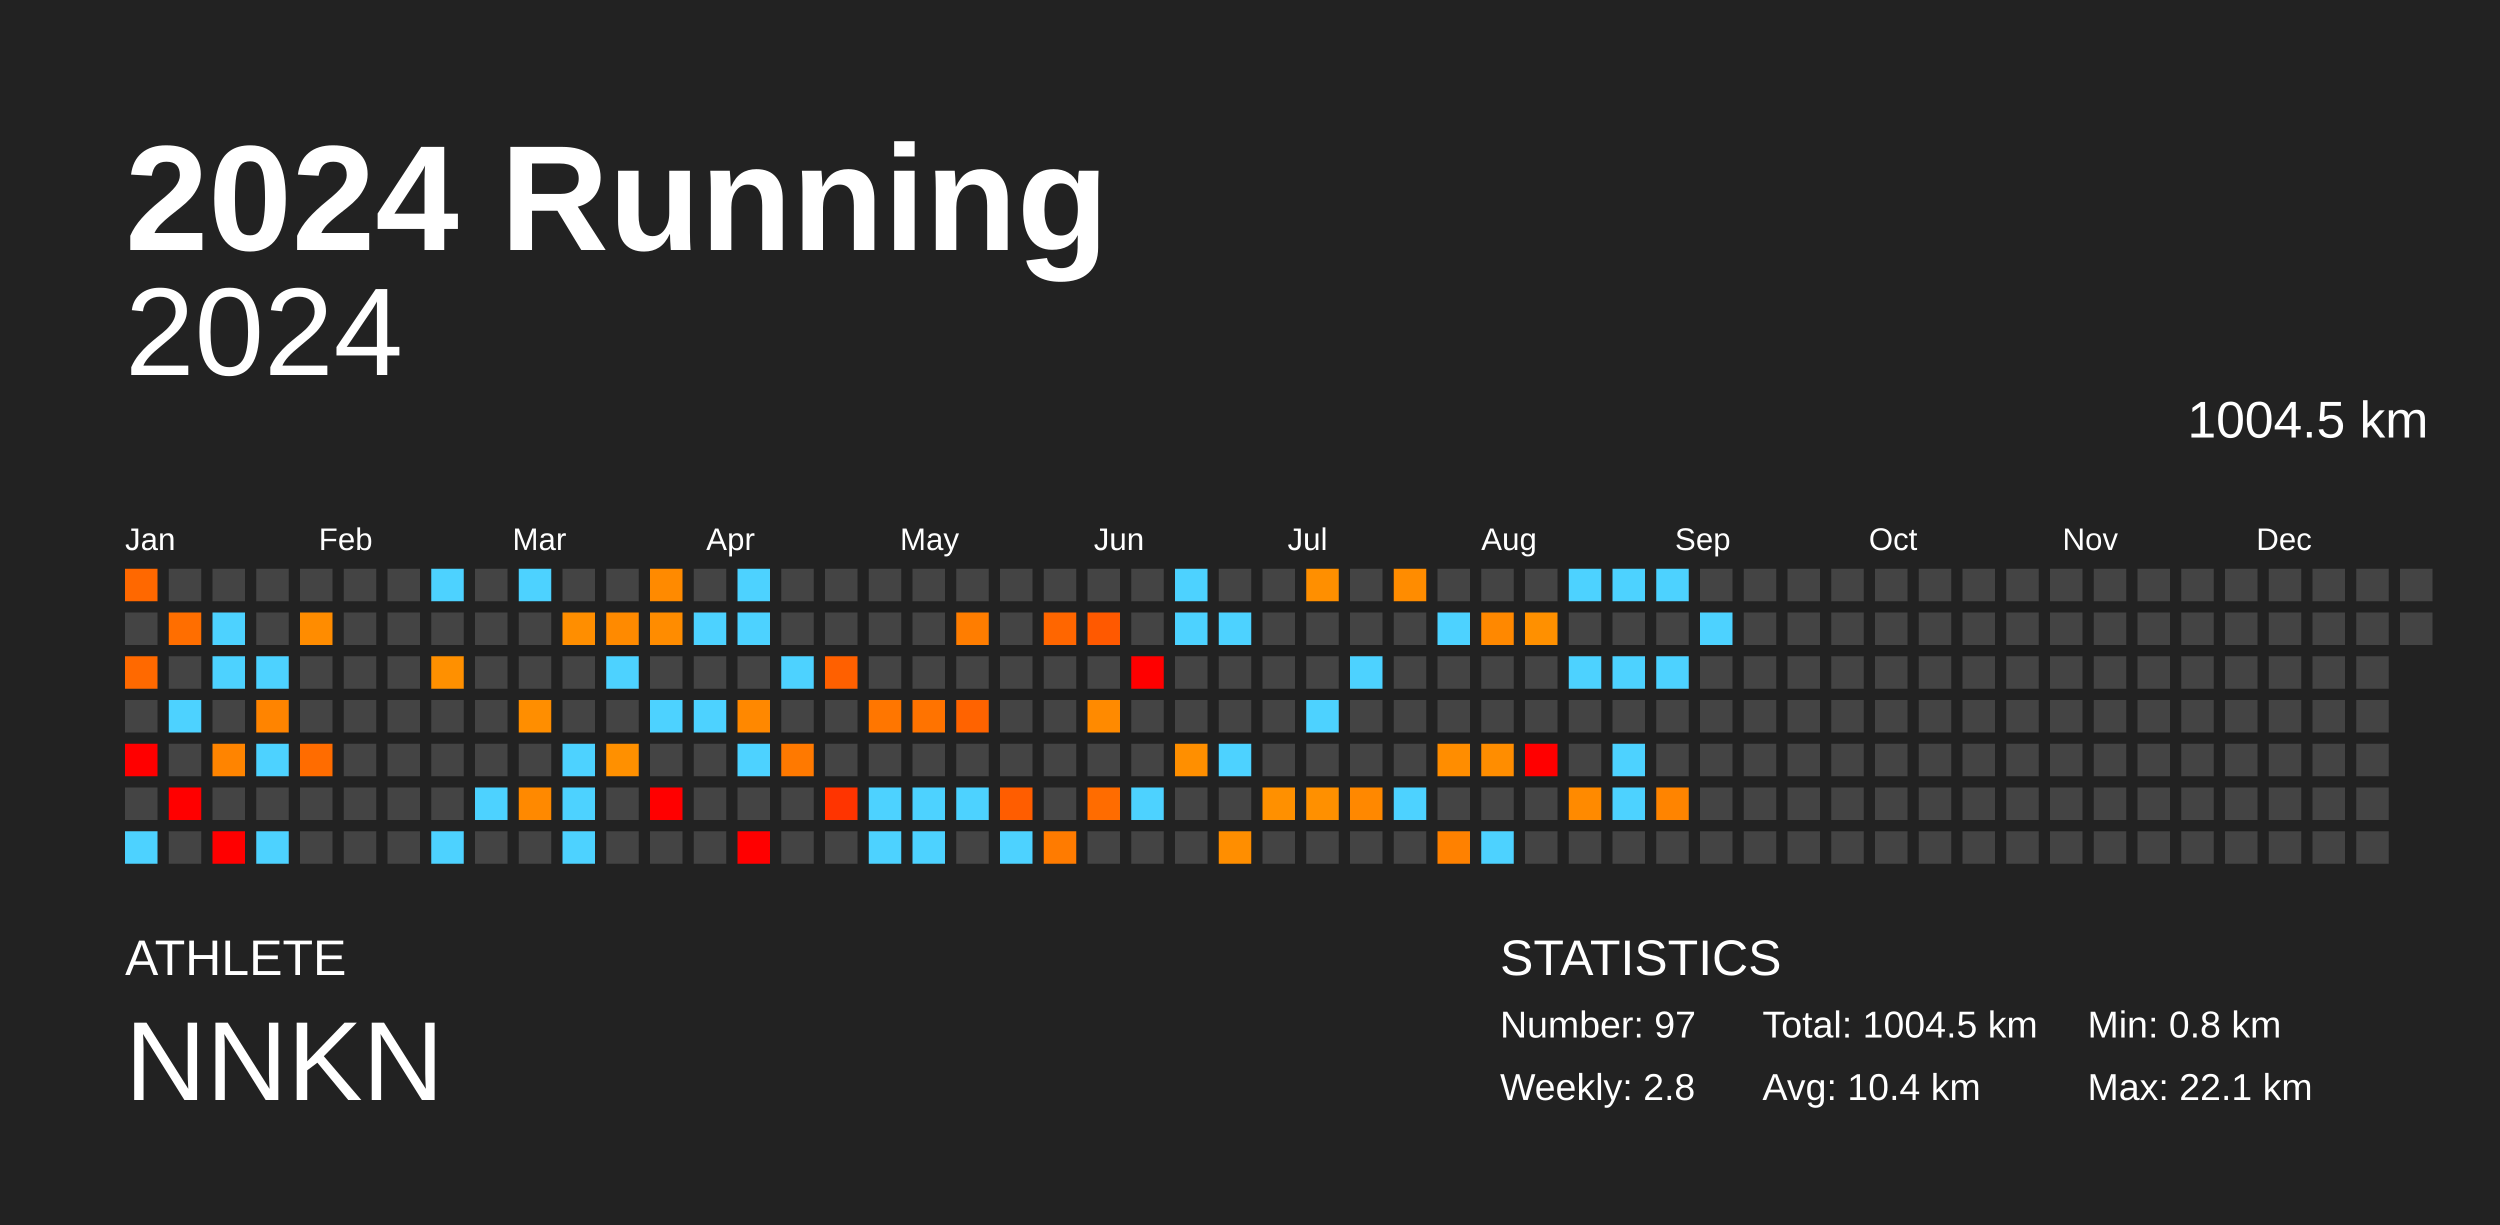
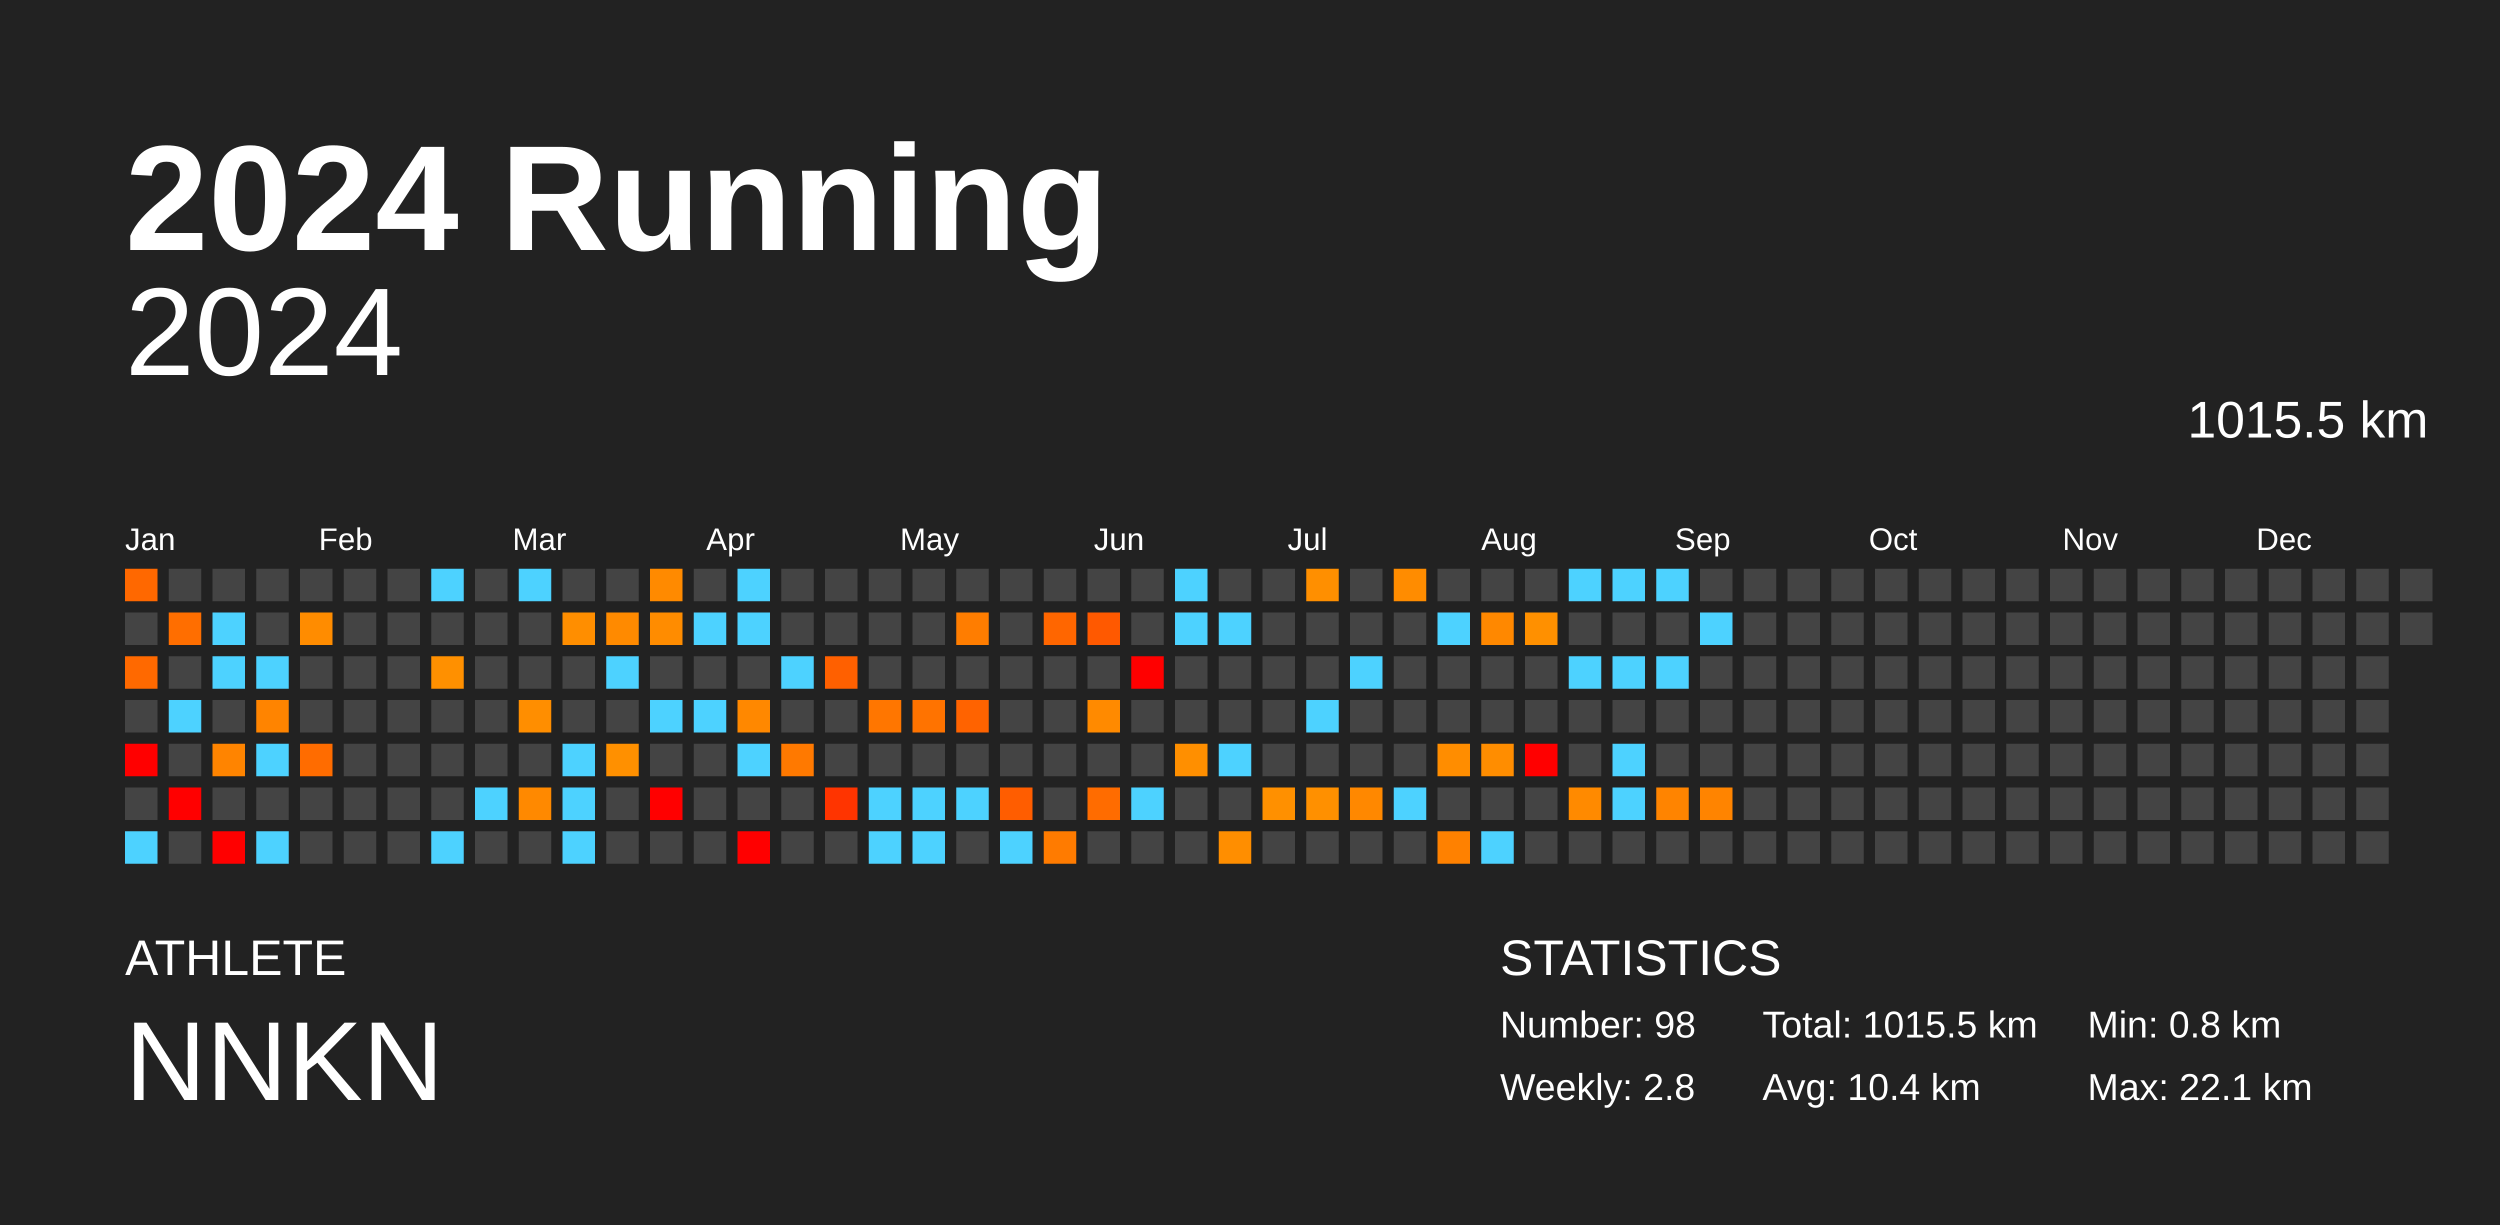
<svg xmlns="http://www.w3.org/2000/svg" baseProfile="full" height="98mm" version="1.1" viewBox="0,0,200,98" width="200mm">
  <defs />
  <rect fill="#222222" height="98" width="200" x="0" y="0" />
  <text fill="#FFFFFF" style="font-size:12px; font-family:Arial; font-weight:bold;" x="10" y="20">2024 Running</text>
  <text fill="#FFFFFF" style="font-size:4px; font-family:Arial" x="10" y="78">ATHLETE</text>
  <text fill="#FFFFFF" style="font-size:9px; font-family:Arial" x="10" y="88">NNKN</text>
  <text fill="#FFFFFF" style="font-size:4px; font-family:Arial" x="120" y="78">STATISTICS</text>
-   <text fill="#FFFFFF" style="font-size:3px; font-family:Arial" x="120" y="83">Number: 97</text>
+   <text fill="#FFFFFF" style="font-size:3px; font-family:Arial" x="120" y="83">Number: 98</text>
  <text fill="#FFFFFF" style="font-size:3px; font-family:Arial" x="120" y="88">Weekly: 2.8</text>
-   <text fill="#FFFFFF" style="font-size:3px; font-family:Arial" x="141" y="83">Total: 1004.5 km</text>
+   <text fill="#FFFFFF" style="font-size:3px; font-family:Arial" x="141" y="83">Total: 1015.5 km</text>
  <text fill="#FFFFFF" style="font-size:3px; font-family:Arial" x="141" y="88">Avg: 10.4 km</text>
  <text fill="#FFFFFF" style="font-size:3px; font-family:Arial" x="167" y="83">Min: 0.8 km</text>
  <text fill="#FFFFFF" style="font-size:3px; font-family:Arial" x="167" y="88">Max: 22.1 km</text>
  <text alignment-baseline="hanging" fill="#FFFFFF" style="font-size:10.0px; font-family:Arial;" x="10" y="30">2024</text>
-   <text alignment-baseline="hanging" fill="#FFFFFF" style="font-size:4.125px; font-family:Arial;" x="175" y="35">1004.5 km</text>
+   <text alignment-baseline="hanging" fill="#FFFFFF" style="font-size:4.125px; font-family:Arial;" x="175" y="35">1015.5 km</text>
  <text fill="#FFFFFF" style="font-size:2.5px; font-family:Arial" x="10.0" y="44">Jan</text>
  <text fill="#FFFFFF" style="font-size:2.5px; font-family:Arial" x="25.5" y="44">Feb</text>
  <text fill="#FFFFFF" style="font-size:2.5px; font-family:Arial" x="41.0" y="44">Mar</text>
  <text fill="#FFFFFF" style="font-size:2.5px; font-family:Arial" x="56.5" y="44">Apr</text>
  <text fill="#FFFFFF" style="font-size:2.5px; font-family:Arial" x="72.0" y="44">May</text>
  <text fill="#FFFFFF" style="font-size:2.5px; font-family:Arial" x="87.5" y="44">Jun</text>
  <text fill="#FFFFFF" style="font-size:2.5px; font-family:Arial" x="103.0" y="44">Jul</text>
  <text fill="#FFFFFF" style="font-size:2.5px; font-family:Arial" x="118.5" y="44">Aug</text>
  <text fill="#FFFFFF" style="font-size:2.5px; font-family:Arial" x="134.0" y="44">Sep</text>
  <text fill="#FFFFFF" style="font-size:2.5px; font-family:Arial" x="149.5" y="44">Oct</text>
  <text fill="#FFFFFF" style="font-size:2.5px; font-family:Arial" x="165.0" y="44">Nov</text>
  <text fill="#FFFFFF" style="font-size:2.5px; font-family:Arial" x="180.5" y="44">Dec</text>
  <rect fill="#ff6800" height="2.6" width="2.6" x="10.0" y="45.5" />
  <rect fill="#444444" height="2.6" width="2.6" x="10.0" y="49.0" />
  <rect fill="#ff6900" height="2.6" width="2.6" x="10.0" y="52.5" />
  <rect fill="#444444" height="2.6" width="2.6" x="10.0" y="56.0" />
  <rect fill="red" height="2.6" width="2.6" x="10.0" y="59.5" />
  <rect fill="#444444" height="2.6" width="2.6" x="10.0" y="63.0" />
  <rect fill="#4dd2ff" height="2.6" width="2.6" x="10.0" y="66.5" />
  <rect fill="#444444" height="2.6" width="2.6" x="13.5" y="45.5" />
  <rect fill="#ff6e00" height="2.6" width="2.6" x="13.5" y="49.0" />
  <rect fill="#444444" height="2.6" width="2.6" x="13.5" y="52.5" />
  <rect fill="#4dd2ff" height="2.6" width="2.6" x="13.5" y="56.0" />
  <rect fill="#444444" height="2.6" width="2.6" x="13.5" y="59.5" />
  <rect fill="red" height="2.6" width="2.6" x="13.5" y="63.0" />
  <rect fill="#444444" height="2.6" width="2.6" x="13.5" y="66.5" />
  <rect fill="#444444" height="2.6" width="2.6" x="17.0" y="45.5" />
  <rect fill="#4dd2ff" height="2.6" width="2.6" x="17.0" y="49.0" />
  <rect fill="#4dd2ff" height="2.6" width="2.6" x="17.0" y="52.5" />
  <rect fill="#444444" height="2.6" width="2.6" x="17.0" y="56.0" />
  <rect fill="#ff8400" height="2.6" width="2.6" x="17.0" y="59.5" />
  <rect fill="#444444" height="2.6" width="2.6" x="17.0" y="63.0" />
  <rect fill="red" height="2.6" width="2.6" x="17.0" y="66.5" />
  <rect fill="#444444" height="2.6" width="2.6" x="20.5" y="45.5" />
  <rect fill="#444444" height="2.6" width="2.6" x="20.5" y="49.0" />
  <rect fill="#4dd2ff" height="2.6" width="2.6" x="20.5" y="52.5" />
  <rect fill="#ff8400" height="2.6" width="2.6" x="20.5" y="56.0" />
  <rect fill="#4dd2ff" height="2.6" width="2.6" x="20.5" y="59.5" />
  <rect fill="#444444" height="2.6" width="2.6" x="20.5" y="63.0" />
  <rect fill="#4dd2ff" height="2.6" width="2.6" x="20.5" y="66.5" />
  <rect fill="#444444" height="2.6" width="2.6" x="24.0" y="45.5" />
  <rect fill="#ff8c00" height="2.6" width="2.6" x="24.0" y="49.0" />
  <rect fill="#444444" height="2.6" width="2.6" x="24.0" y="52.5" />
  <rect fill="#444444" height="2.6" width="2.6" x="24.0" y="56.0" />
  <rect fill="#ff6c00" height="2.6" width="2.6" x="24.0" y="59.5" />
  <rect fill="#444444" height="2.6" width="2.6" x="24.0" y="63.0" />
  <rect fill="#444444" height="2.6" width="2.6" x="24.0" y="66.5" />
  <rect fill="#444444" height="2.6" width="2.6" x="27.5" y="45.5" />
  <rect fill="#444444" height="2.6" width="2.6" x="27.5" y="49.0" />
  <rect fill="#444444" height="2.6" width="2.6" x="27.5" y="52.5" />
  <rect fill="#444444" height="2.6" width="2.6" x="27.5" y="56.0" />
  <rect fill="#444444" height="2.6" width="2.6" x="27.5" y="59.5" />
  <rect fill="#444444" height="2.6" width="2.6" x="27.5" y="63.0" />
  <rect fill="#444444" height="2.6" width="2.6" x="27.5" y="66.5" />
  <rect fill="#444444" height="2.6" width="2.6" x="31.0" y="45.5" />
  <rect fill="#444444" height="2.6" width="2.6" x="31.0" y="49.0" />
  <rect fill="#444444" height="2.6" width="2.6" x="31.0" y="52.5" />
  <rect fill="#444444" height="2.6" width="2.6" x="31.0" y="56.0" />
  <rect fill="#444444" height="2.6" width="2.6" x="31.0" y="59.5" />
  <rect fill="#444444" height="2.6" width="2.6" x="31.0" y="63.0" />
  <rect fill="#444444" height="2.6" width="2.6" x="31.0" y="66.5" />
  <rect fill="#4dd2ff" height="2.6" width="2.6" x="34.5" y="45.5" />
  <rect fill="#444444" height="2.6" width="2.6" x="34.5" y="49.0" />
  <rect fill="#ff9000" height="2.6" width="2.6" x="34.5" y="52.5" />
  <rect fill="#444444" height="2.6" width="2.6" x="34.5" y="56.0" />
  <rect fill="#444444" height="2.6" width="2.6" x="34.5" y="59.5" />
  <rect fill="#444444" height="2.6" width="2.6" x="34.5" y="63.0" />
  <rect fill="#4dd2ff" height="2.6" width="2.6" x="34.5" y="66.5" />
  <rect fill="#444444" height="2.6" width="2.6" x="38.0" y="45.5" />
  <rect fill="#444444" height="2.6" width="2.6" x="38.0" y="49.0" />
  <rect fill="#444444" height="2.6" width="2.6" x="38.0" y="52.5" />
  <rect fill="#444444" height="2.6" width="2.6" x="38.0" y="56.0" />
  <rect fill="#444444" height="2.6" width="2.6" x="38.0" y="59.5" />
  <rect fill="#4dd2ff" height="2.6" width="2.6" x="38.0" y="63.0" />
  <rect fill="#444444" height="2.6" width="2.6" x="38.0" y="66.5" />
  <rect fill="#4dd2ff" height="2.6" width="2.6" x="41.5" y="45.5" />
  <rect fill="#444444" height="2.6" width="2.6" x="41.5" y="49.0" />
  <rect fill="#444444" height="2.6" width="2.6" x="41.5" y="52.5" />
  <rect fill="#ff8e00" height="2.6" width="2.6" x="41.5" y="56.0" />
  <rect fill="#444444" height="2.6" width="2.6" x="41.5" y="59.5" />
  <rect fill="#ff8900" height="2.6" width="2.6" x="41.5" y="63.0" />
  <rect fill="#444444" height="2.6" width="2.6" x="41.5" y="66.5" />
  <rect fill="#444444" height="2.6" width="2.6" x="45.0" y="45.5" />
  <rect fill="#ff8e00" height="2.6" width="2.6" x="45.0" y="49.0" />
  <rect fill="#444444" height="2.6" width="2.6" x="45.0" y="52.5" />
  <rect fill="#444444" height="2.6" width="2.6" x="45.0" y="56.0" />
  <rect fill="#4dd2ff" height="2.6" width="2.6" x="45.0" y="59.5" />
  <rect fill="#4dd2ff" height="2.6" width="2.6" x="45.0" y="63.0" />
  <rect fill="#4dd2ff" height="2.6" width="2.6" x="45.0" y="66.5" />
  <rect fill="#444444" height="2.6" width="2.6" x="48.5" y="45.5" />
  <rect fill="#ff8a00" height="2.6" width="2.6" x="48.5" y="49.0" />
  <rect fill="#4dd2ff" height="2.6" width="2.6" x="48.5" y="52.5" />
  <rect fill="#444444" height="2.6" width="2.6" x="48.5" y="56.0" />
  <rect fill="#ff9000" height="2.6" width="2.6" x="48.5" y="59.5" />
  <rect fill="#444444" height="2.6" width="2.6" x="48.5" y="63.0" />
  <rect fill="#444444" height="2.6" width="2.6" x="48.5" y="66.5" />
  <rect fill="#ff8a00" height="2.6" width="2.6" x="52.0" y="45.5" />
  <rect fill="#ff8c00" height="2.6" width="2.6" x="52.0" y="49.0" />
  <rect fill="#444444" height="2.6" width="2.6" x="52.0" y="52.5" />
  <rect fill="#4dd2ff" height="2.6" width="2.6" x="52.0" y="56.0" />
  <rect fill="#444444" height="2.6" width="2.6" x="52.0" y="59.5" />
  <rect fill="red" height="2.6" width="2.6" x="52.0" y="63.0" />
  <rect fill="#444444" height="2.6" width="2.6" x="52.0" y="66.5" />
  <rect fill="#444444" height="2.6" width="2.6" x="55.5" y="45.5" />
  <rect fill="#4dd2ff" height="2.6" width="2.6" x="55.5" y="49.0" />
  <rect fill="#444444" height="2.6" width="2.6" x="55.5" y="52.5" />
  <rect fill="#4dd2ff" height="2.6" width="2.6" x="55.5" y="56.0" />
  <rect fill="#444444" height="2.6" width="2.6" x="55.5" y="59.5" />
  <rect fill="#444444" height="2.6" width="2.6" x="55.5" y="63.0" />
  <rect fill="#444444" height="2.6" width="2.6" x="55.5" y="66.5" />
  <rect fill="#4dd2ff" height="2.6" width="2.6" x="59.0" y="45.5" />
  <rect fill="#4dd2ff" height="2.6" width="2.6" x="59.0" y="49.0" />
  <rect fill="#444444" height="2.6" width="2.6" x="59.0" y="52.5" />
  <rect fill="#ff8800" height="2.6" width="2.6" x="59.0" y="56.0" />
  <rect fill="#4dd2ff" height="2.6" width="2.6" x="59.0" y="59.5" />
  <rect fill="#444444" height="2.6" width="2.6" x="59.0" y="63.0" />
  <rect fill="red" height="2.6" width="2.6" x="59.0" y="66.5" />
  <rect fill="#444444" height="2.6" width="2.6" x="62.5" y="45.5" />
  <rect fill="#444444" height="2.6" width="2.6" x="62.5" y="49.0" />
  <rect fill="#4dd2ff" height="2.6" width="2.6" x="62.5" y="52.5" />
  <rect fill="#444444" height="2.6" width="2.6" x="62.5" y="56.0" />
  <rect fill="#ff7900" height="2.6" width="2.6" x="62.5" y="59.5" />
  <rect fill="#444444" height="2.6" width="2.6" x="62.5" y="63.0" />
  <rect fill="#444444" height="2.6" width="2.6" x="62.5" y="66.5" />
  <rect fill="#444444" height="2.6" width="2.6" x="66.0" y="45.5" />
  <rect fill="#444444" height="2.6" width="2.6" x="66.0" y="49.0" />
  <rect fill="#ff6000" height="2.6" width="2.6" x="66.0" y="52.5" />
  <rect fill="#444444" height="2.6" width="2.6" x="66.0" y="56.0" />
  <rect fill="#444444" height="2.6" width="2.6" x="66.0" y="59.5" />
  <rect fill="#ff3400" height="2.6" width="2.6" x="66.0" y="63.0" />
  <rect fill="#444444" height="2.6" width="2.6" x="66.0" y="66.5" />
  <rect fill="#444444" height="2.6" width="2.6" x="69.5" y="45.5" />
  <rect fill="#444444" height="2.6" width="2.6" x="69.5" y="49.0" />
  <rect fill="#444444" height="2.6" width="2.6" x="69.5" y="52.5" />
  <rect fill="#ff7600" height="2.6" width="2.6" x="69.5" y="56.0" />
  <rect fill="#444444" height="2.6" width="2.6" x="69.5" y="59.5" />
  <rect fill="#4dd2ff" height="2.6" width="2.6" x="69.5" y="63.0" />
  <rect fill="#4dd2ff" height="2.6" width="2.6" x="69.5" y="66.5" />
  <rect fill="#444444" height="2.6" width="2.6" x="73.0" y="45.5" />
  <rect fill="#444444" height="2.6" width="2.6" x="73.0" y="49.0" />
  <rect fill="#444444" height="2.6" width="2.6" x="73.0" y="52.5" />
  <rect fill="#ff7300" height="2.6" width="2.6" x="73.0" y="56.0" />
  <rect fill="#444444" height="2.6" width="2.6" x="73.0" y="59.5" />
  <rect fill="#4dd2ff" height="2.6" width="2.6" x="73.0" y="63.0" />
  <rect fill="#4dd2ff" height="2.6" width="2.6" x="73.0" y="66.5" />
  <rect fill="#444444" height="2.6" width="2.6" x="76.5" y="45.5" />
  <rect fill="#ff7d00" height="2.6" width="2.6" x="76.5" y="49.0" />
  <rect fill="#444444" height="2.6" width="2.6" x="76.5" y="52.5" />
  <rect fill="#ff6300" height="2.6" width="2.6" x="76.5" y="56.0" />
  <rect fill="#444444" height="2.6" width="2.6" x="76.5" y="59.5" />
  <rect fill="#4dd2ff" height="2.6" width="2.6" x="76.5" y="63.0" />
  <rect fill="#444444" height="2.6" width="2.6" x="76.5" y="66.5" />
  <rect fill="#444444" height="2.6" width="2.6" x="80.0" y="45.5" />
  <rect fill="#444444" height="2.6" width="2.6" x="80.0" y="49.0" />
  <rect fill="#444444" height="2.6" width="2.6" x="80.0" y="52.5" />
  <rect fill="#444444" height="2.6" width="2.6" x="80.0" y="56.0" />
  <rect fill="#444444" height="2.6" width="2.6" x="80.0" y="59.5" />
  <rect fill="#ff5d00" height="2.6" width="2.6" x="80.0" y="63.0" />
  <rect fill="#4dd2ff" height="2.6" width="2.6" x="80.0" y="66.5" />
  <rect fill="#444444" height="2.6" width="2.6" x="83.5" y="45.5" />
  <rect fill="#ff6600" height="2.6" width="2.6" x="83.5" y="49.0" />
  <rect fill="#444444" height="2.6" width="2.6" x="83.5" y="52.5" />
  <rect fill="#444444" height="2.6" width="2.6" x="83.5" y="56.0" />
  <rect fill="#444444" height="2.6" width="2.6" x="83.5" y="59.5" />
  <rect fill="#444444" height="2.6" width="2.6" x="83.5" y="63.0" />
  <rect fill="#ff7b00" height="2.6" width="2.6" x="83.5" y="66.5" />
  <rect fill="#444444" height="2.6" width="2.6" x="87.0" y="45.5" />
  <rect fill="#ff5900" height="2.6" width="2.6" x="87.0" y="49.0" />
  <rect fill="#444444" height="2.6" width="2.6" x="87.0" y="52.5" />
  <rect fill="#ff8a00" height="2.6" width="2.6" x="87.0" y="56.0" />
  <rect fill="#444444" height="2.6" width="2.6" x="87.0" y="59.5" />
  <rect fill="#ff6c00" height="2.6" width="2.6" x="87.0" y="63.0" />
  <rect fill="#444444" height="2.6" width="2.6" x="87.0" y="66.5" />
  <rect fill="#444444" height="2.6" width="2.6" x="90.5" y="45.5" />
  <rect fill="#444444" height="2.6" width="2.6" x="90.5" y="49.0" />
  <rect fill="red" height="2.6" width="2.6" x="90.5" y="52.5" />
  <rect fill="#444444" height="2.6" width="2.6" x="90.5" y="56.0" />
  <rect fill="#444444" height="2.6" width="2.6" x="90.5" y="59.5" />
  <rect fill="#4dd2ff" height="2.6" width="2.6" x="90.5" y="63.0" />
  <rect fill="#444444" height="2.6" width="2.6" x="90.5" y="66.5" />
  <rect fill="#4dd2ff" height="2.6" width="2.6" x="94.0" y="45.5" />
  <rect fill="#4dd2ff" height="2.6" width="2.6" x="94.0" y="49.0" />
  <rect fill="#444444" height="2.6" width="2.6" x="94.0" y="52.5" />
  <rect fill="#444444" height="2.6" width="2.6" x="94.0" y="56.0" />
  <rect fill="#ff8f00" height="2.6" width="2.6" x="94.0" y="59.5" />
  <rect fill="#444444" height="2.6" width="2.6" x="94.0" y="63.0" />
  <rect fill="#444444" height="2.6" width="2.6" x="94.0" y="66.5" />
  <rect fill="#444444" height="2.6" width="2.6" x="97.5" y="45.5" />
  <rect fill="#4dd2ff" height="2.6" width="2.6" x="97.5" y="49.0" />
  <rect fill="#444444" height="2.6" width="2.6" x="97.5" y="52.5" />
  <rect fill="#444444" height="2.6" width="2.6" x="97.5" y="56.0" />
  <rect fill="#4dd2ff" height="2.6" width="2.6" x="97.5" y="59.5" />
  <rect fill="#444444" height="2.6" width="2.6" x="97.5" y="63.0" />
  <rect fill="#ff8e00" height="2.6" width="2.6" x="97.5" y="66.5" />
  <rect fill="#444444" height="2.6" width="2.6" x="101.0" y="45.5" />
  <rect fill="#444444" height="2.6" width="2.6" x="101.0" y="49.0" />
  <rect fill="#444444" height="2.6" width="2.6" x="101.0" y="52.5" />
  <rect fill="#444444" height="2.6" width="2.6" x="101.0" y="56.0" />
  <rect fill="#444444" height="2.6" width="2.6" x="101.0" y="59.5" />
  <rect fill="#ff9000" height="2.6" width="2.6" x="101.0" y="63.0" />
  <rect fill="#444444" height="2.6" width="2.6" x="101.0" y="66.5" />
  <rect fill="#ff8f00" height="2.6" width="2.6" x="104.5" y="45.5" />
  <rect fill="#444444" height="2.6" width="2.6" x="104.5" y="49.0" />
  <rect fill="#444444" height="2.6" width="2.6" x="104.5" y="52.5" />
  <rect fill="#4dd2ff" height="2.6" width="2.6" x="104.5" y="56.0" />
  <rect fill="#444444" height="2.6" width="2.6" x="104.5" y="59.5" />
  <rect fill="#ff9000" height="2.6" width="2.6" x="104.5" y="63.0" />
  <rect fill="#444444" height="2.6" width="2.6" x="104.5" y="66.5" />
  <rect fill="#444444" height="2.6" width="2.6" x="108.0" y="45.5" />
  <rect fill="#444444" height="2.6" width="2.6" x="108.0" y="49.0" />
  <rect fill="#4dd2ff" height="2.6" width="2.6" x="108.0" y="52.5" />
  <rect fill="#444444" height="2.6" width="2.6" x="108.0" y="56.0" />
  <rect fill="#444444" height="2.6" width="2.6" x="108.0" y="59.5" />
  <rect fill="#ff8800" height="2.6" width="2.6" x="108.0" y="63.0" />
  <rect fill="#444444" height="2.6" width="2.6" x="108.0" y="66.5" />
  <rect fill="#ff8c00" height="2.6" width="2.6" x="111.5" y="45.5" />
  <rect fill="#444444" height="2.6" width="2.6" x="111.5" y="49.0" />
  <rect fill="#444444" height="2.6" width="2.6" x="111.5" y="52.5" />
  <rect fill="#444444" height="2.6" width="2.6" x="111.5" y="56.0" />
  <rect fill="#444444" height="2.6" width="2.6" x="111.5" y="59.5" />
  <rect fill="#4dd2ff" height="2.6" width="2.6" x="111.5" y="63.0" />
  <rect fill="#444444" height="2.6" width="2.6" x="111.5" y="66.5" />
  <rect fill="#444444" height="2.6" width="2.6" x="115.0" y="45.5" />
  <rect fill="#4dd2ff" height="2.6" width="2.6" x="115.0" y="49.0" />
  <rect fill="#444444" height="2.6" width="2.6" x="115.0" y="52.5" />
  <rect fill="#444444" height="2.6" width="2.6" x="115.0" y="56.0" />
  <rect fill="#ff8d00" height="2.6" width="2.6" x="115.0" y="59.5" />
  <rect fill="#444444" height="2.6" width="2.6" x="115.0" y="63.0" />
  <rect fill="#ff8100" height="2.6" width="2.6" x="115.0" y="66.5" />
  <rect fill="#444444" height="2.6" width="2.6" x="118.5" y="45.5" />
  <rect fill="#ff8800" height="2.6" width="2.6" x="118.5" y="49.0" />
  <rect fill="#444444" height="2.6" width="2.6" x="118.5" y="52.5" />
  <rect fill="#444444" height="2.6" width="2.6" x="118.5" y="56.0" />
  <rect fill="#ff8d00" height="2.6" width="2.6" x="118.5" y="59.5" />
  <rect fill="#444444" height="2.6" width="2.6" x="118.5" y="63.0" />
  <rect fill="#4dd2ff" height="2.6" width="2.6" x="118.5" y="66.5" />
  <rect fill="#444444" height="2.6" width="2.6" x="122.0" y="45.5" />
  <rect fill="#ff9000" height="2.6" width="2.6" x="122.0" y="49.0" />
  <rect fill="#444444" height="2.6" width="2.6" x="122.0" y="52.5" />
  <rect fill="#444444" height="2.6" width="2.6" x="122.0" y="56.0" />
  <rect fill="red" height="2.6" width="2.6" x="122.0" y="59.5" />
  <rect fill="#444444" height="2.6" width="2.6" x="122.0" y="63.0" />
  <rect fill="#444444" height="2.6" width="2.6" x="122.0" y="66.5" />
  <rect fill="#4dd2ff" height="2.6" width="2.6" x="125.5" y="45.5" />
  <rect fill="#444444" height="2.6" width="2.6" x="125.5" y="49.0" />
  <rect fill="#4dd2ff" height="2.6" width="2.6" x="125.5" y="52.5" />
  <rect fill="#444444" height="2.6" width="2.6" x="125.5" y="56.0" />
  <rect fill="#444444" height="2.6" width="2.6" x="125.5" y="59.5" />
  <rect fill="#ff8a00" height="2.6" width="2.6" x="125.5" y="63.0" />
  <rect fill="#444444" height="2.6" width="2.6" x="125.5" y="66.5" />
  <rect fill="#4dd2ff" height="2.6" width="2.6" x="129.0" y="45.5" />
  <rect fill="#444444" height="2.6" width="2.6" x="129.0" y="49.0" />
  <rect fill="#4dd2ff" height="2.6" width="2.6" x="129.0" y="52.5" />
  <rect fill="#444444" height="2.6" width="2.6" x="129.0" y="56.0" />
  <rect fill="#4dd2ff" height="2.6" width="2.6" x="129.0" y="59.5" />
  <rect fill="#4dd2ff" height="2.6" width="2.6" x="129.0" y="63.0" />
  <rect fill="#444444" height="2.6" width="2.6" x="129.0" y="66.5" />
  <rect fill="#4dd2ff" height="2.6" width="2.6" x="132.5" y="45.5" />
  <rect fill="#444444" height="2.6" width="2.6" x="132.5" y="49.0" />
  <rect fill="#4dd2ff" height="2.6" width="2.6" x="132.5" y="52.5" />
  <rect fill="#444444" height="2.6" width="2.6" x="132.5" y="56.0" />
  <rect fill="#444444" height="2.6" width="2.6" x="132.5" y="59.5" />
  <rect fill="#ff8400" height="2.6" width="2.6" x="132.5" y="63.0" />
  <rect fill="#444444" height="2.6" width="2.6" x="132.5" y="66.5" />
  <rect fill="#444444" height="2.6" width="2.6" x="136.0" y="45.5" />
  <rect fill="#4dd2ff" height="2.6" width="2.6" x="136.0" y="49.0" />
  <rect fill="#444444" height="2.6" width="2.6" x="136.0" y="52.5" />
  <rect fill="#444444" height="2.6" width="2.6" x="136.0" y="56.0" />
  <rect fill="#444444" height="2.6" width="2.6" x="136.0" y="59.5" />
-   <rect fill="#444444" height="2.6" width="2.6" x="136.0" y="63.0" />
+   <rect fill="#ff8400" height="2.6" width="2.6" x="136.0" y="63.0" />
  <rect fill="#444444" height="2.6" width="2.6" x="136.0" y="66.5" />
  <rect fill="#444444" height="2.6" width="2.6" x="139.5" y="45.5" />
  <rect fill="#444444" height="2.6" width="2.6" x="139.5" y="49.0" />
  <rect fill="#444444" height="2.6" width="2.6" x="139.5" y="52.5" />
  <rect fill="#444444" height="2.6" width="2.6" x="139.5" y="56.0" />
  <rect fill="#444444" height="2.6" width="2.6" x="139.5" y="59.5" />
  <rect fill="#444444" height="2.6" width="2.6" x="139.5" y="63.0" />
  <rect fill="#444444" height="2.6" width="2.6" x="139.5" y="66.5" />
  <rect fill="#444444" height="2.6" width="2.6" x="143.0" y="45.5" />
  <rect fill="#444444" height="2.6" width="2.6" x="143.0" y="49.0" />
  <rect fill="#444444" height="2.6" width="2.6" x="143.0" y="52.5" />
  <rect fill="#444444" height="2.6" width="2.6" x="143.0" y="56.0" />
  <rect fill="#444444" height="2.6" width="2.6" x="143.0" y="59.5" />
  <rect fill="#444444" height="2.6" width="2.6" x="143.0" y="63.0" />
  <rect fill="#444444" height="2.6" width="2.6" x="143.0" y="66.5" />
  <rect fill="#444444" height="2.6" width="2.6" x="146.5" y="45.5" />
  <rect fill="#444444" height="2.6" width="2.6" x="146.5" y="49.0" />
  <rect fill="#444444" height="2.6" width="2.6" x="146.5" y="52.5" />
  <rect fill="#444444" height="2.6" width="2.6" x="146.5" y="56.0" />
  <rect fill="#444444" height="2.6" width="2.6" x="146.5" y="59.5" />
  <rect fill="#444444" height="2.6" width="2.6" x="146.5" y="63.0" />
  <rect fill="#444444" height="2.6" width="2.6" x="146.5" y="66.5" />
  <rect fill="#444444" height="2.6" width="2.6" x="150.0" y="45.5" />
  <rect fill="#444444" height="2.6" width="2.6" x="150.0" y="49.0" />
  <rect fill="#444444" height="2.6" width="2.6" x="150.0" y="52.5" />
  <rect fill="#444444" height="2.6" width="2.6" x="150.0" y="56.0" />
  <rect fill="#444444" height="2.6" width="2.6" x="150.0" y="59.5" />
  <rect fill="#444444" height="2.6" width="2.6" x="150.0" y="63.0" />
  <rect fill="#444444" height="2.6" width="2.6" x="150.0" y="66.5" />
  <rect fill="#444444" height="2.6" width="2.6" x="153.5" y="45.5" />
  <rect fill="#444444" height="2.6" width="2.6" x="153.5" y="49.0" />
  <rect fill="#444444" height="2.6" width="2.6" x="153.5" y="52.5" />
  <rect fill="#444444" height="2.6" width="2.6" x="153.5" y="56.0" />
  <rect fill="#444444" height="2.6" width="2.6" x="153.5" y="59.5" />
  <rect fill="#444444" height="2.6" width="2.6" x="153.5" y="63.0" />
  <rect fill="#444444" height="2.6" width="2.6" x="153.5" y="66.5" />
  <rect fill="#444444" height="2.6" width="2.6" x="157.0" y="45.5" />
  <rect fill="#444444" height="2.6" width="2.6" x="157.0" y="49.0" />
  <rect fill="#444444" height="2.6" width="2.6" x="157.0" y="52.5" />
  <rect fill="#444444" height="2.6" width="2.6" x="157.0" y="56.0" />
  <rect fill="#444444" height="2.6" width="2.6" x="157.0" y="59.5" />
  <rect fill="#444444" height="2.6" width="2.6" x="157.0" y="63.0" />
  <rect fill="#444444" height="2.6" width="2.6" x="157.0" y="66.5" />
  <rect fill="#444444" height="2.6" width="2.6" x="160.5" y="45.5" />
  <rect fill="#444444" height="2.6" width="2.6" x="160.5" y="49.0" />
  <rect fill="#444444" height="2.6" width="2.6" x="160.5" y="52.5" />
  <rect fill="#444444" height="2.6" width="2.6" x="160.5" y="56.0" />
  <rect fill="#444444" height="2.6" width="2.6" x="160.5" y="59.5" />
  <rect fill="#444444" height="2.6" width="2.6" x="160.5" y="63.0" />
  <rect fill="#444444" height="2.6" width="2.6" x="160.5" y="66.5" />
  <rect fill="#444444" height="2.6" width="2.6" x="164.0" y="45.5" />
  <rect fill="#444444" height="2.6" width="2.6" x="164.0" y="49.0" />
  <rect fill="#444444" height="2.6" width="2.6" x="164.0" y="52.5" />
  <rect fill="#444444" height="2.6" width="2.6" x="164.0" y="56.0" />
  <rect fill="#444444" height="2.6" width="2.6" x="164.0" y="59.5" />
  <rect fill="#444444" height="2.6" width="2.6" x="164.0" y="63.0" />
  <rect fill="#444444" height="2.6" width="2.6" x="164.0" y="66.5" />
  <rect fill="#444444" height="2.6" width="2.6" x="167.5" y="45.5" />
  <rect fill="#444444" height="2.6" width="2.6" x="167.5" y="49.0" />
  <rect fill="#444444" height="2.6" width="2.6" x="167.5" y="52.5" />
  <rect fill="#444444" height="2.6" width="2.6" x="167.5" y="56.0" />
  <rect fill="#444444" height="2.6" width="2.6" x="167.5" y="59.5" />
  <rect fill="#444444" height="2.6" width="2.6" x="167.5" y="63.0" />
  <rect fill="#444444" height="2.6" width="2.6" x="167.5" y="66.5" />
  <rect fill="#444444" height="2.6" width="2.6" x="171.0" y="45.5" />
  <rect fill="#444444" height="2.6" width="2.6" x="171.0" y="49.0" />
  <rect fill="#444444" height="2.6" width="2.6" x="171.0" y="52.5" />
  <rect fill="#444444" height="2.6" width="2.6" x="171.0" y="56.0" />
  <rect fill="#444444" height="2.6" width="2.6" x="171.0" y="59.5" />
  <rect fill="#444444" height="2.6" width="2.6" x="171.0" y="63.0" />
  <rect fill="#444444" height="2.6" width="2.6" x="171.0" y="66.5" />
  <rect fill="#444444" height="2.6" width="2.6" x="174.5" y="45.5" />
  <rect fill="#444444" height="2.6" width="2.6" x="174.5" y="49.0" />
  <rect fill="#444444" height="2.6" width="2.6" x="174.5" y="52.5" />
  <rect fill="#444444" height="2.6" width="2.6" x="174.5" y="56.0" />
  <rect fill="#444444" height="2.6" width="2.6" x="174.5" y="59.5" />
  <rect fill="#444444" height="2.6" width="2.6" x="174.5" y="63.0" />
  <rect fill="#444444" height="2.6" width="2.6" x="174.5" y="66.5" />
  <rect fill="#444444" height="2.6" width="2.6" x="178.0" y="45.5" />
  <rect fill="#444444" height="2.6" width="2.6" x="178.0" y="49.0" />
  <rect fill="#444444" height="2.6" width="2.6" x="178.0" y="52.5" />
  <rect fill="#444444" height="2.6" width="2.6" x="178.0" y="56.0" />
  <rect fill="#444444" height="2.6" width="2.6" x="178.0" y="59.5" />
  <rect fill="#444444" height="2.6" width="2.6" x="178.0" y="63.0" />
  <rect fill="#444444" height="2.6" width="2.6" x="178.0" y="66.5" />
  <rect fill="#444444" height="2.6" width="2.6" x="181.5" y="45.5" />
  <rect fill="#444444" height="2.6" width="2.6" x="181.5" y="49.0" />
  <rect fill="#444444" height="2.6" width="2.6" x="181.5" y="52.5" />
  <rect fill="#444444" height="2.6" width="2.6" x="181.5" y="56.0" />
  <rect fill="#444444" height="2.6" width="2.6" x="181.5" y="59.5" />
  <rect fill="#444444" height="2.6" width="2.6" x="181.5" y="63.0" />
  <rect fill="#444444" height="2.6" width="2.6" x="181.5" y="66.5" />
  <rect fill="#444444" height="2.6" width="2.6" x="185.0" y="45.5" />
  <rect fill="#444444" height="2.6" width="2.6" x="185.0" y="49.0" />
  <rect fill="#444444" height="2.6" width="2.6" x="185.0" y="52.5" />
  <rect fill="#444444" height="2.6" width="2.6" x="185.0" y="56.0" />
  <rect fill="#444444" height="2.6" width="2.6" x="185.0" y="59.5" />
  <rect fill="#444444" height="2.6" width="2.6" x="185.0" y="63.0" />
  <rect fill="#444444" height="2.6" width="2.6" x="185.0" y="66.5" />
  <rect fill="#444444" height="2.6" width="2.6" x="188.5" y="45.5" />
  <rect fill="#444444" height="2.6" width="2.6" x="188.5" y="49.0" />
  <rect fill="#444444" height="2.6" width="2.6" x="188.5" y="52.5" />
  <rect fill="#444444" height="2.6" width="2.6" x="188.5" y="56.0" />
  <rect fill="#444444" height="2.6" width="2.6" x="188.5" y="59.5" />
  <rect fill="#444444" height="2.6" width="2.6" x="188.5" y="63.0" />
  <rect fill="#444444" height="2.6" width="2.6" x="188.5" y="66.5" />
  <rect fill="#444444" height="2.6" width="2.6" x="192.0" y="45.5" />
  <rect fill="#444444" height="2.6" width="2.6" x="192.0" y="49.0" />
</svg>
